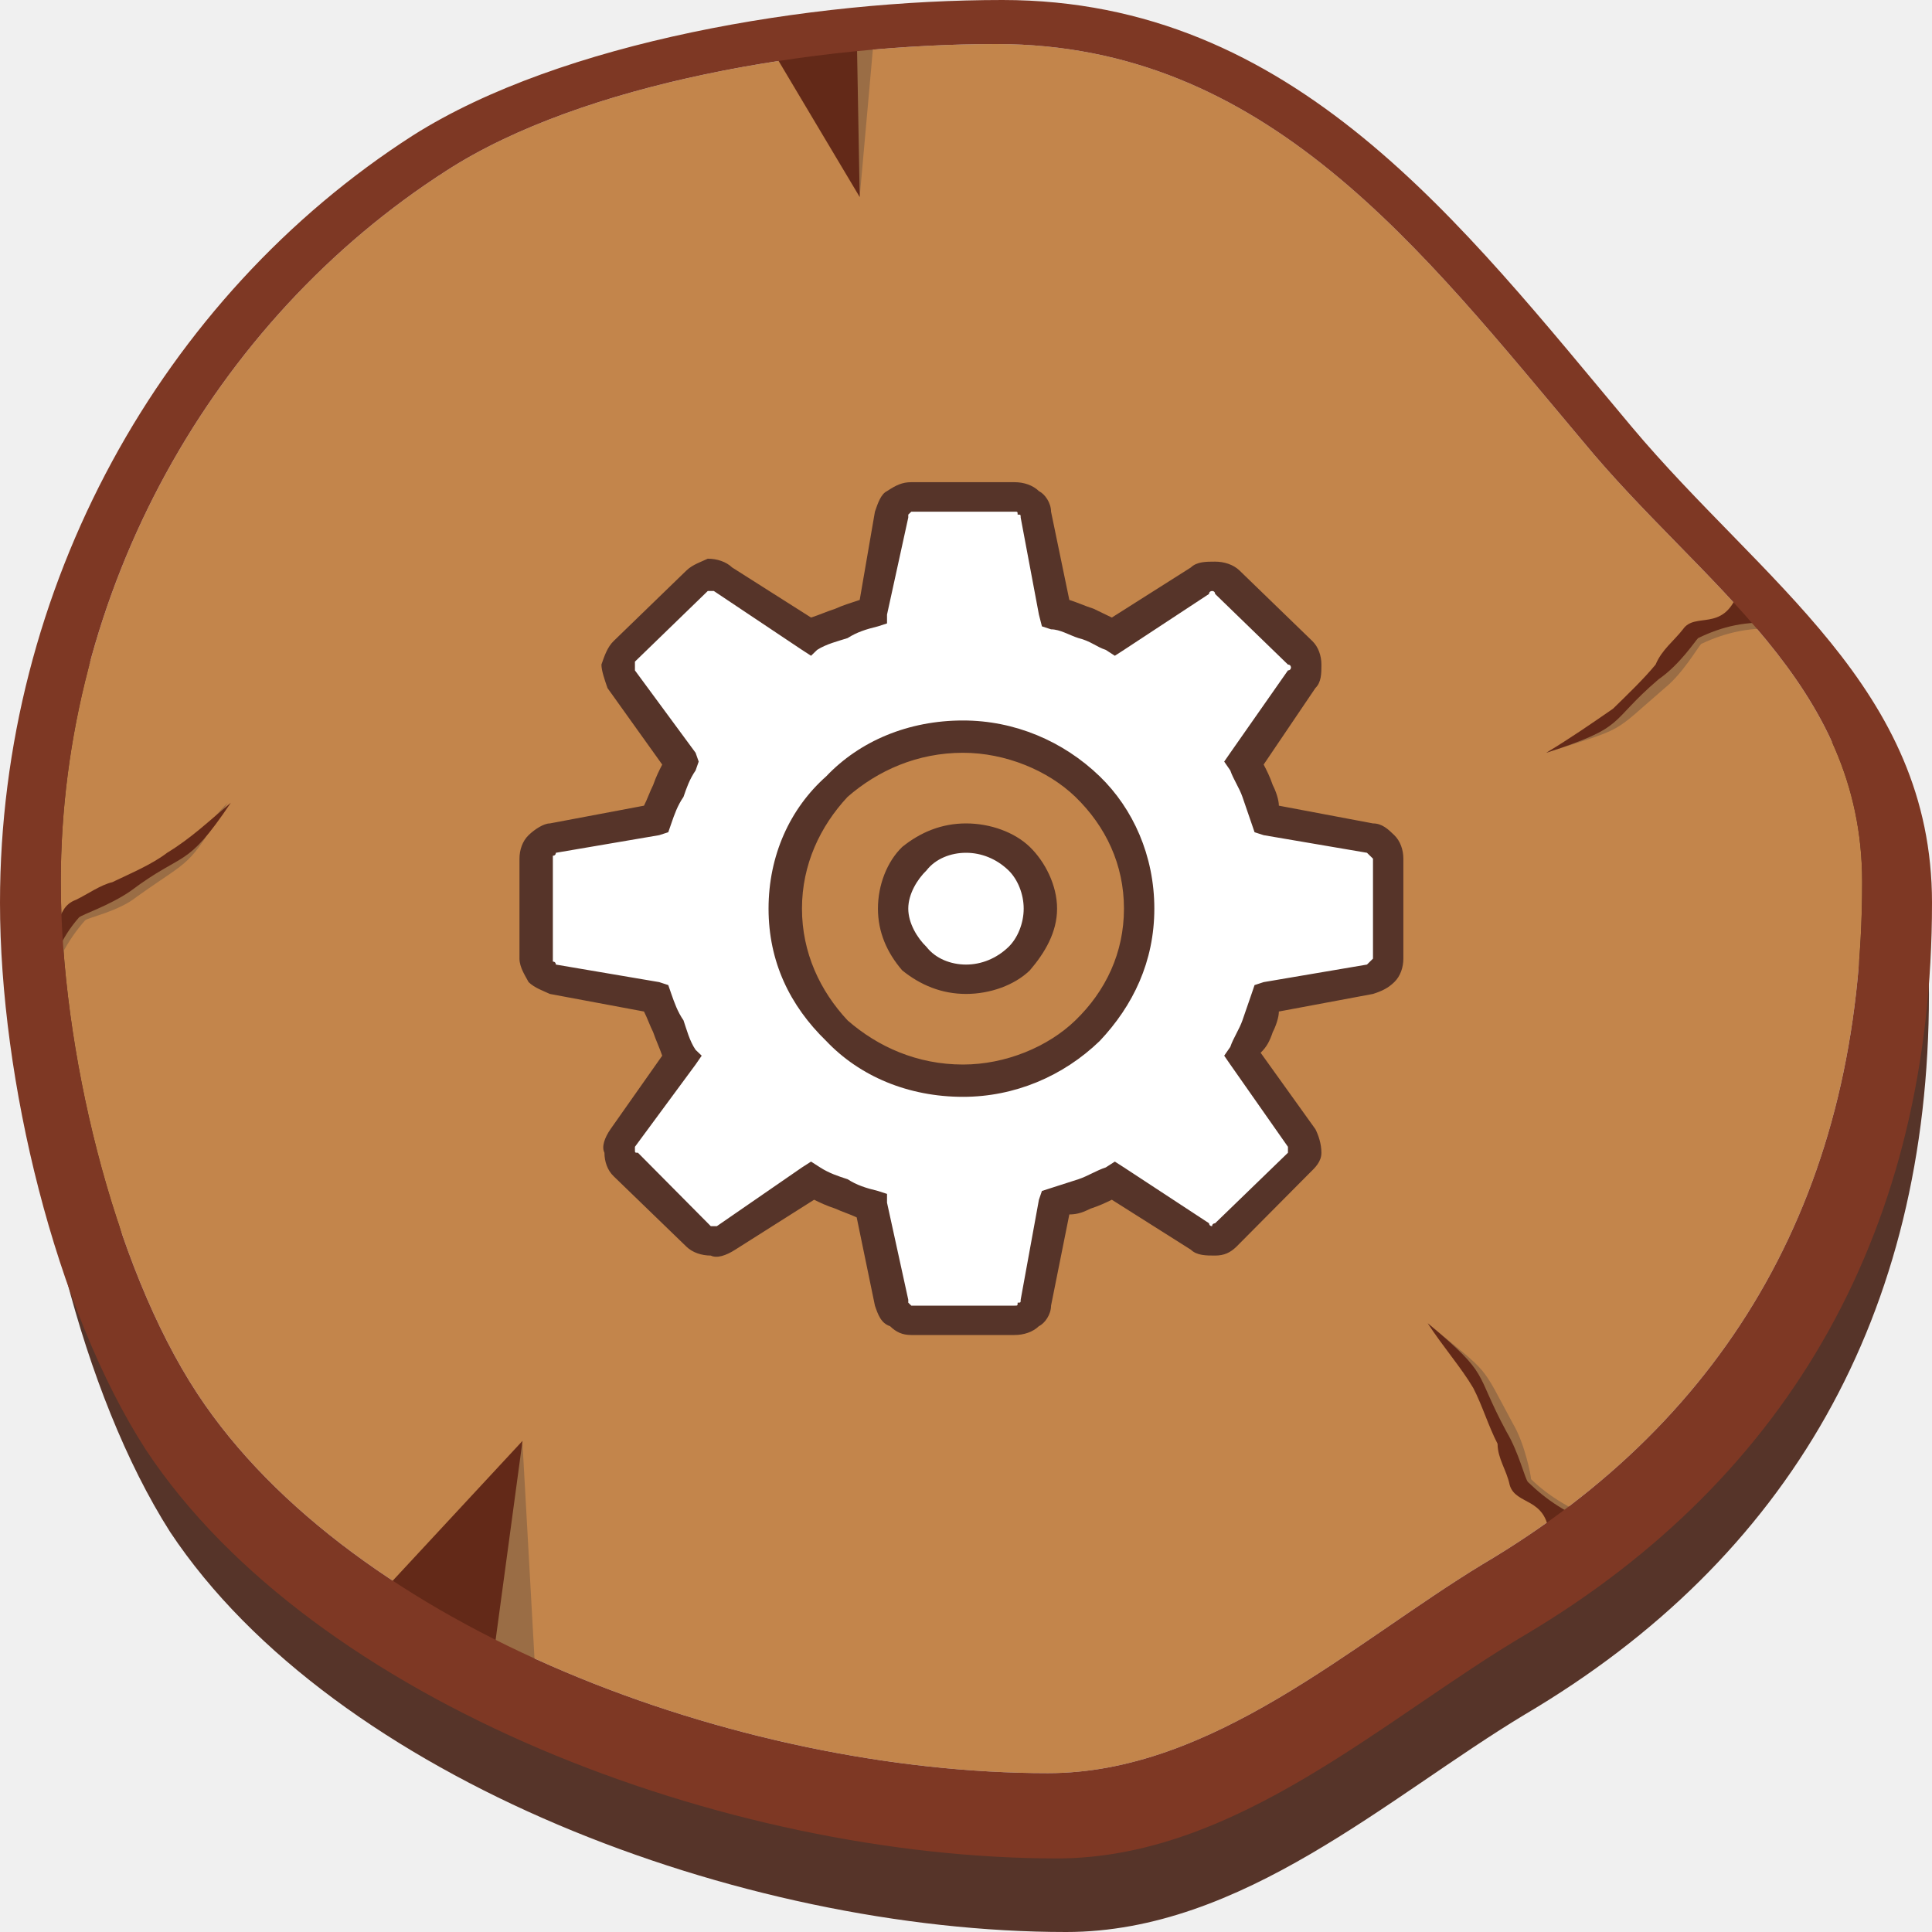
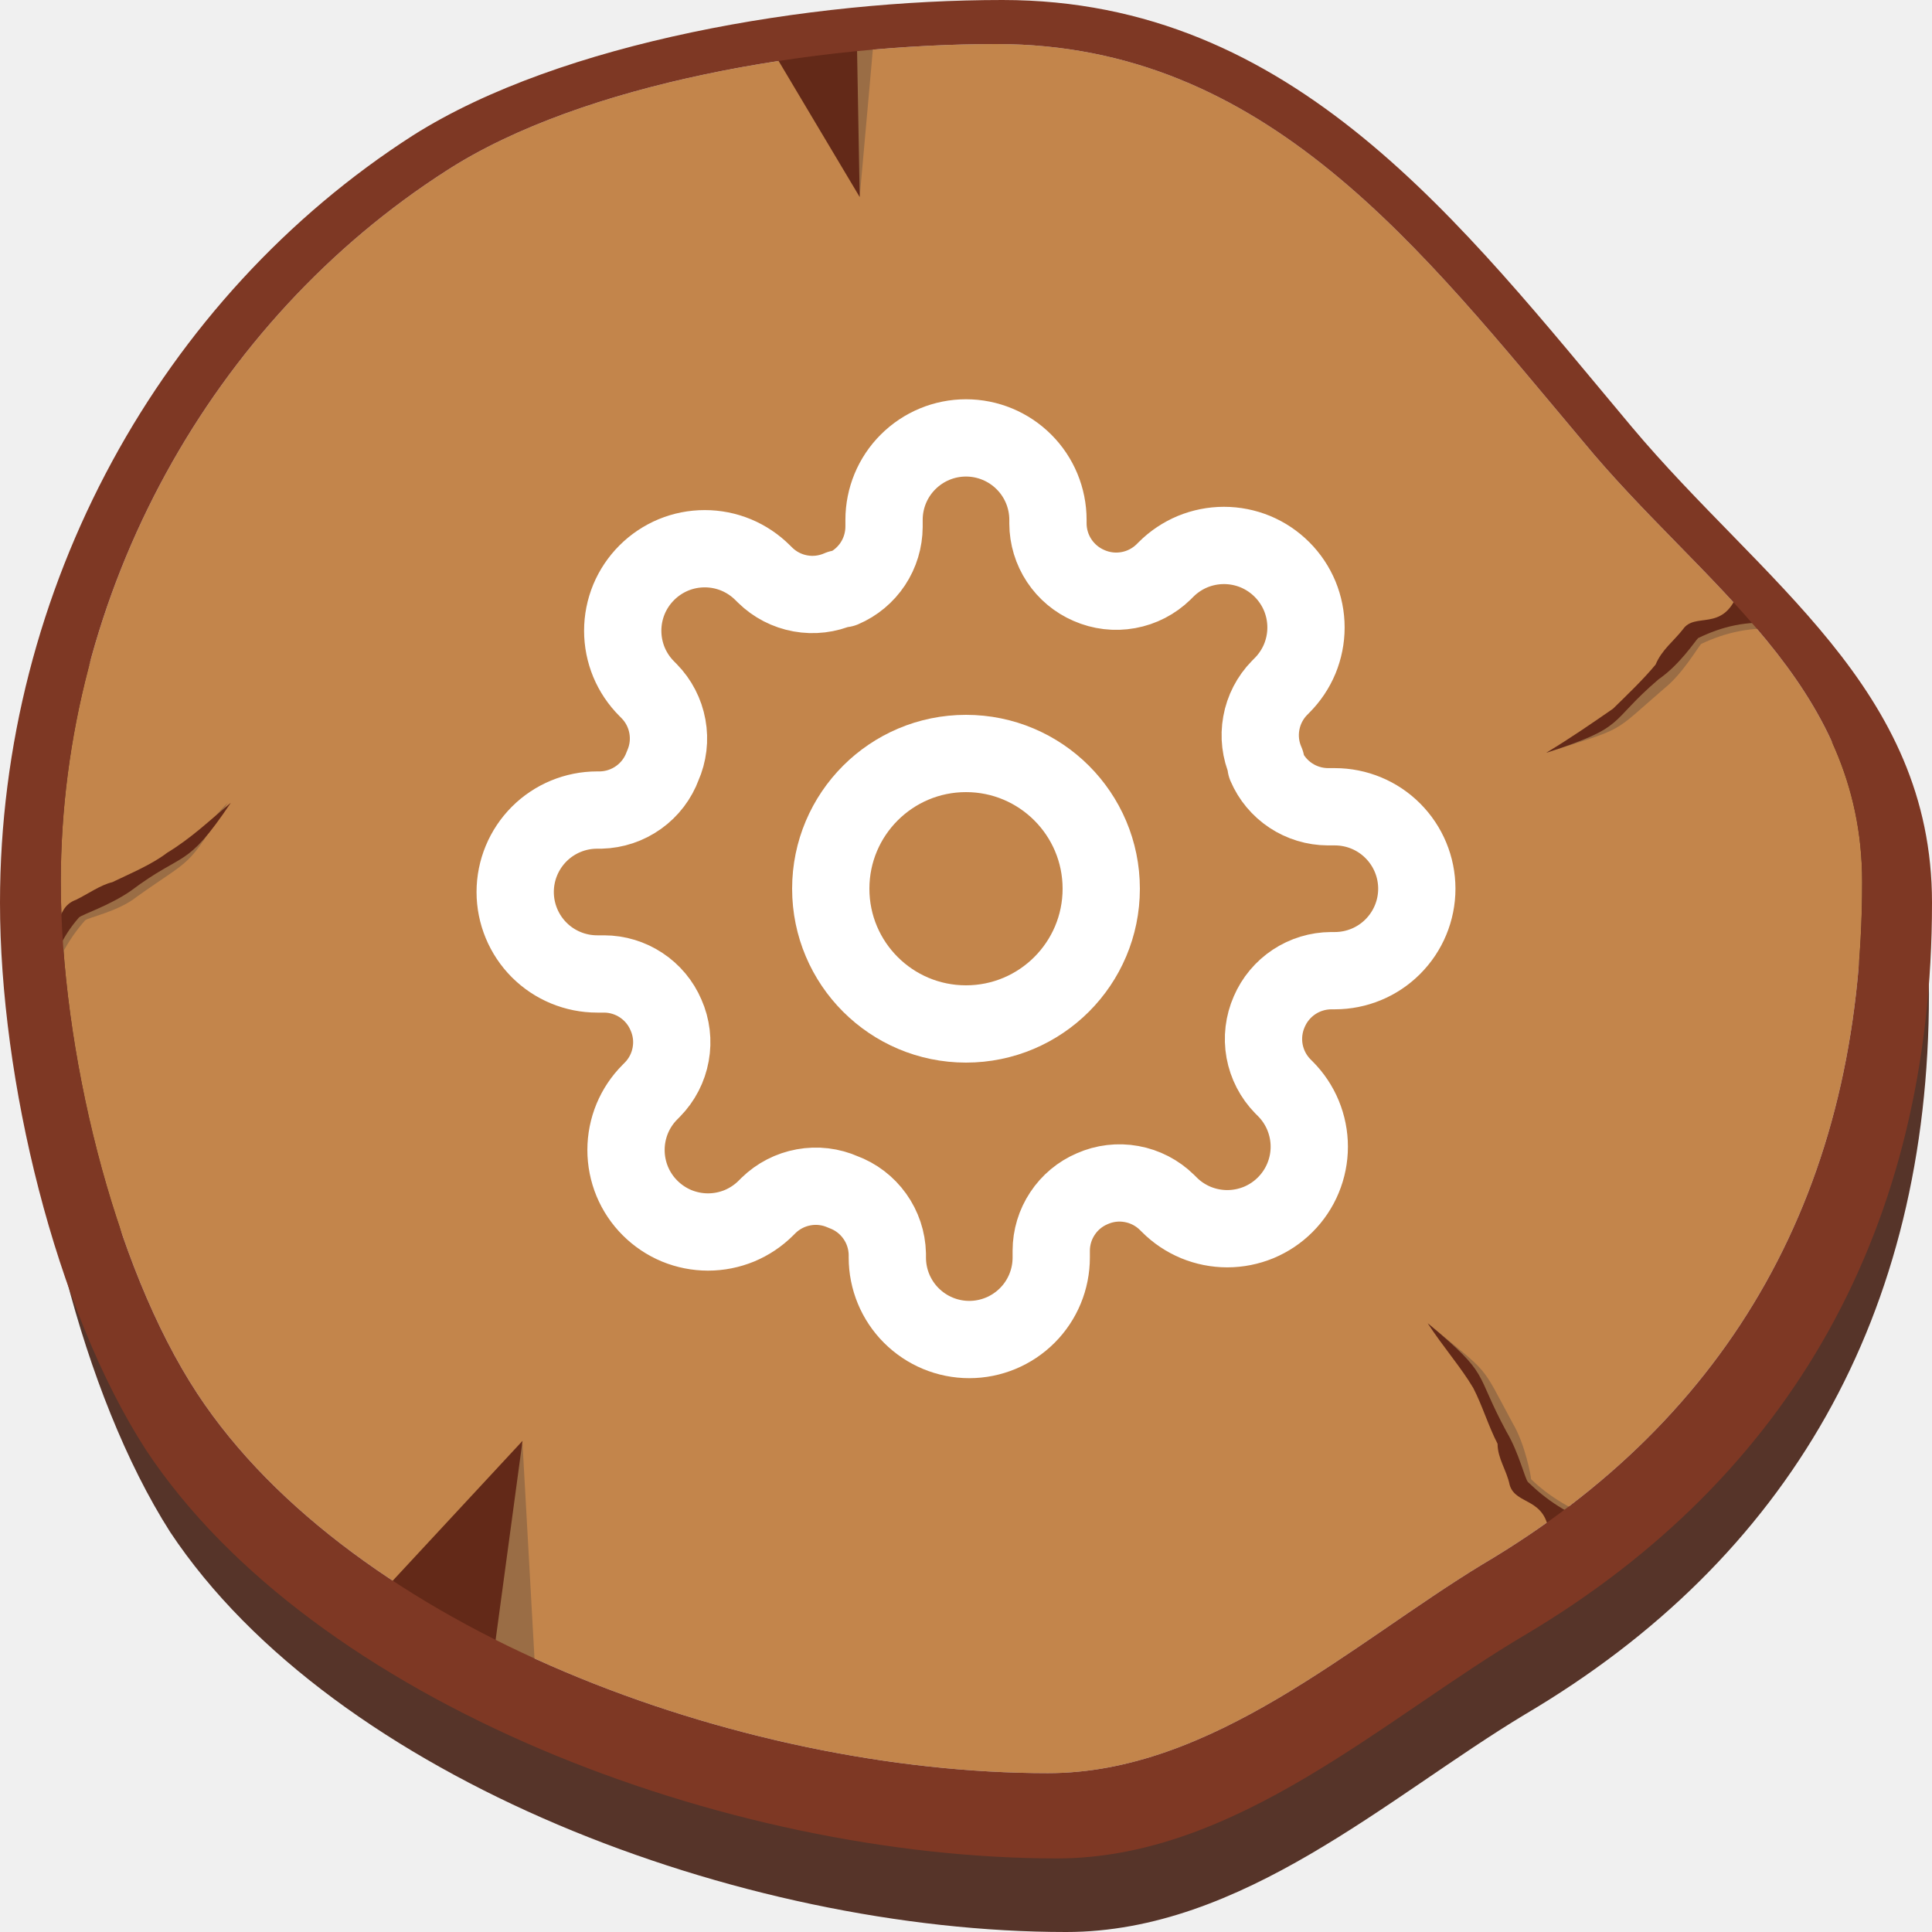
<svg xmlns="http://www.w3.org/2000/svg" width="50" height="50" viewBox="0 0 50 50" fill="none">
  <path fill-rule="evenodd" clip-rule="evenodd" d="M26.022 3.88C32.939 3.88 36.871 9.131 40.96 13.926C44.025 17.655 48.113 20.091 48.113 25.19C48.113 32.953 44.731 38.812 38.443 42.618C35.063 44.597 31.526 47.869 27.357 47.869C19.497 47.869 9.669 44.217 5.739 38.204C3.537 34.93 2.28 29.451 2.28 25.19C2.28 17.807 6.053 10.883 12.027 7.079C15.565 4.795 21.461 3.88 26.022 3.88ZM26.179 2.74C33.649 2.74 37.893 8.37 42.218 13.623C45.52 17.503 49.921 20.242 49.921 25.723C49.921 34.017 46.306 40.334 39.467 44.368C35.927 46.498 32.154 50 27.593 50C19.183 50 8.648 46.042 4.404 39.649C2.123 36.073 0.707 30.213 0.707 25.723C0.707 17.731 4.796 10.35 11.164 6.24C14.937 3.804 21.305 2.74 26.179 2.74Z" fill="#563429" />
  <path fill-rule="evenodd" clip-rule="evenodd" d="M25.786 1.14C32.783 1.14 36.793 6.468 40.96 11.415C44.025 15.143 48.193 17.655 48.193 22.83C48.193 30.746 44.811 36.681 38.364 40.486C34.984 42.541 31.369 45.889 27.121 45.889C19.105 45.889 9.119 42.161 5.111 36.073C2.908 32.726 1.573 27.094 1.573 22.83C1.573 15.295 5.503 8.295 11.557 4.415C15.094 2.131 21.147 1.14 25.786 1.14Z" fill="#C3854B" />
  <path fill-rule="evenodd" clip-rule="evenodd" d="M40.016 19.482C40.645 19.102 41.351 18.874 41.823 18.417C42.295 18.111 42.611 17.655 42.925 17.274C43.083 16.971 43.396 16.743 43.632 16.439C43.947 15.982 44.653 16.514 45.046 15.526C45.363 15.755 45.756 15.982 46.07 16.287C45.363 16.21 44.653 16.363 44.025 16.666C43.947 16.743 43.554 17.427 43.083 17.807C41.667 19.026 42.136 18.798 40.016 19.482Z" fill="#9A6D45" />
  <path fill-rule="evenodd" clip-rule="evenodd" d="M40.016 19.482C40.645 19.102 41.195 18.722 41.745 18.341C42.136 17.959 42.533 17.579 42.847 17.199C43.004 16.819 43.318 16.59 43.554 16.287C43.868 15.83 44.575 16.363 44.968 15.371C45.284 15.679 45.599 15.906 45.99 16.134C45.203 16.058 44.575 16.21 43.947 16.514C43.868 16.59 43.476 17.199 42.925 17.579C41.588 18.722 42.136 18.798 40.016 19.482Z" fill="#632918" />
  <path fill-rule="evenodd" clip-rule="evenodd" d="M5.896 20.775C5.424 21.234 5.033 21.842 4.483 22.222C4.008 22.526 3.537 22.755 3.066 22.982C2.673 23.059 2.358 23.287 2.045 23.439C1.495 23.59 1.809 24.43 0.785 24.582C0.942 24.963 1.1 25.342 1.259 25.647C1.417 24.963 1.73 24.354 2.202 23.819C2.28 23.743 3.066 23.59 3.537 23.21C5.033 22.146 4.796 22.526 5.896 20.775Z" fill="#9A6D45" />
  <path fill-rule="evenodd" clip-rule="evenodd" d="M5.974 20.775C5.424 21.234 4.953 21.689 4.325 22.07C3.929 22.374 3.38 22.602 2.908 22.83C2.594 22.906 2.28 23.134 1.967 23.287C1.338 23.515 1.73 24.277 0.707 24.43C0.863 24.809 1.02 25.19 1.181 25.57C1.338 24.886 1.573 24.277 2.045 23.743C2.123 23.667 2.83 23.439 3.38 23.059C4.796 21.995 4.796 22.526 5.974 20.775Z" fill="#632918" />
  <path fill-rule="evenodd" clip-rule="evenodd" d="M13.523 37.365L13.837 42.997L11.085 41.553L13.523 37.365Z" fill="#9A6D45" />
  <path fill-rule="evenodd" clip-rule="evenodd" d="M13.523 37.289L12.813 42.541L10.063 41.017L13.523 37.289Z" fill="#632918" />
  <path fill-rule="evenodd" clip-rule="evenodd" d="M22.249 5.099L22.643 0.684L20.362 1.14L21.539 3.12L22.249 5.099Z" fill="#9A6D45" />
  <path fill-rule="evenodd" clip-rule="evenodd" d="M22.249 5.099L22.171 0.76L19.89 1.14L21.069 3.12L22.249 5.099Z" fill="#632918" />
  <path fill-rule="evenodd" clip-rule="evenodd" d="M36.95 34.246C37.343 34.854 37.892 35.234 38.286 35.845C38.521 36.301 38.678 36.834 38.835 37.289C38.914 37.67 39.071 37.974 39.228 38.356C39.387 38.889 40.172 38.661 40.253 39.649C40.644 39.573 41.038 39.421 41.429 39.345C40.722 39.117 40.094 38.736 39.624 38.281C39.624 38.204 39.467 37.365 39.149 36.834C38.286 35.234 38.6 35.617 36.95 34.246Z" fill="#9A6D45" />
  <path fill-rule="evenodd" clip-rule="evenodd" d="M36.95 34.246C37.343 34.854 37.814 35.389 38.128 35.921C38.364 36.378 38.521 36.909 38.757 37.365C38.757 37.746 38.993 38.049 39.071 38.433C39.228 38.965 40.016 38.736 40.094 39.726C40.488 39.649 40.881 39.497 41.273 39.421C40.566 39.193 40.016 38.812 39.545 38.356C39.467 38.281 39.309 37.594 38.993 37.062C38.128 35.464 38.6 35.617 36.95 34.246Z" fill="#632918" />
  <path fill-rule="evenodd" clip-rule="evenodd" d="M25.786 1.14C32.782 1.14 36.793 6.468 40.96 11.415C44.025 15.143 48.193 17.655 48.193 22.83C48.193 30.746 44.811 36.681 38.364 40.486C34.984 42.541 31.369 45.889 27.121 45.889C19.105 45.889 9.119 42.161 5.111 36.073C2.908 32.726 1.573 27.094 1.573 22.83C1.573 15.295 5.503 8.295 11.557 4.415C15.094 2.131 21.147 1.14 25.786 1.14ZM25.944 1.96361e-05C33.491 1.97998e-05 37.814 5.783 42.218 11.034C45.599 15.067 50 17.807 50 23.363C50 31.733 46.384 38.204 39.467 42.313C35.849 44.444 31.996 48.096 27.357 48.096C18.791 48.096 8.098 44.065 3.773 37.517C1.417 33.866 -4.99262e-07 27.93 -6.12318e-07 23.363C-8.13938e-07 15.219 4.167 7.686 10.692 3.501C14.544 1.064 20.99 1.95287e-05 25.944 1.96361e-05Z" fill="#7E3824" />
-   <path fill-rule="evenodd" clip-rule="evenodd" d="M24.923 27.93C27.436 27.93 29.48 25.95 29.48 23.515C29.48 21.078 27.436 19.101 24.923 19.101C22.328 19.101 20.282 21.078 20.282 23.515C20.282 25.95 22.328 27.93 24.923 27.93ZM14.308 21.689L16.982 21.234C17.138 20.699 17.374 20.167 17.61 19.71L16.118 17.579C15.96 17.35 15.96 17.047 16.118 16.894L18.082 15.067C18.238 14.839 18.552 14.839 18.709 14.992L20.99 16.439C21.461 16.21 22.014 15.982 22.563 15.83L23.034 13.318C23.113 13.015 23.349 12.862 23.584 12.862L26.258 12.862C26.572 12.862 26.807 13.015 26.807 13.318L27.357 15.83C27.831 16.058 28.38 16.21 28.852 16.514L31.054 14.992C31.29 14.839 31.604 14.916 31.762 15.067L33.649 16.894C33.806 17.047 33.885 17.35 33.728 17.579L32.154 19.71C32.468 20.242 32.625 20.699 32.782 21.234L35.455 21.689C35.691 21.765 35.927 21.995 35.927 22.222L35.927 24.809C35.927 25.038 35.691 25.266 35.455 25.342L32.782 25.798C32.625 26.331 32.468 26.863 32.154 27.321L33.649 29.451C33.806 29.679 33.806 29.909 33.649 30.138L31.762 31.963C31.526 32.114 31.211 32.114 31.054 32.038L28.852 30.518C28.38 30.822 27.831 30.973 27.357 31.125L26.807 33.713C26.807 33.941 26.572 34.17 26.258 34.17L23.584 34.17C23.349 34.17 23.113 33.941 23.034 33.713L22.563 31.202C22.014 31.049 21.461 30.822 20.99 30.593L18.791 32.038C18.552 32.19 18.238 32.19 18.082 31.963L16.197 30.138C16.039 29.985 15.96 29.679 16.118 29.451L17.61 27.321C17.374 26.863 17.138 26.331 16.982 25.798L14.308 25.342C14.072 25.266 13.915 25.038 13.915 24.809L13.915 22.222C13.915 21.995 14.072 21.765 14.308 21.689ZM23.113 23.515C23.113 22.526 23.978 21.689 25.001 21.689C26.1 21.689 26.886 22.526 26.886 23.515C26.886 24.506 26.1 25.342 25.001 25.342C23.978 25.342 23.113 24.506 23.113 23.515Z" fill="white" />
-   <path d="M28.46 26.941C27.514 27.854 26.258 28.386 24.923 28.386C23.506 28.386 22.249 27.854 21.383 26.941C20.44 26.026 19.89 24.886 19.89 23.515C19.89 22.146 20.44 20.927 21.383 20.091C22.249 19.178 23.506 18.646 24.923 18.646C26.258 18.646 27.514 19.178 28.46 20.091C29.324 20.927 29.874 22.146 29.874 23.515C29.874 24.886 29.324 26.026 28.46 26.941ZM24.923 27.55C26.022 27.55 27.122 27.094 27.831 26.407C28.617 25.647 29.088 24.657 29.088 23.515C29.088 22.374 28.617 21.386 27.831 20.623C27.122 19.939 26.022 19.482 24.923 19.482C23.741 19.482 22.721 19.939 21.935 20.623C21.225 21.386 20.755 22.374 20.755 23.515C20.755 24.657 21.225 25.647 21.935 26.407C22.721 27.094 23.741 27.55 24.923 27.55ZM17.06 21.614L14.386 22.07C14.386 22.07 14.387 22.146 14.308 22.146L14.308 22.222L14.308 24.809L14.308 24.886C14.387 24.886 14.386 24.963 14.386 24.963L17.06 25.417L17.295 25.494L17.374 25.723C17.454 25.95 17.532 26.178 17.689 26.407C17.767 26.634 17.845 26.941 18.002 27.17L18.16 27.321L18.002 27.55L16.432 29.679C16.432 29.757 16.432 29.757 16.432 29.757C16.432 29.833 16.432 29.833 16.51 29.833L18.395 31.733C18.395 31.733 18.395 31.733 18.474 31.733L18.552 31.733L20.755 30.213L20.99 30.062L21.225 30.213C21.461 30.365 21.699 30.441 21.935 30.518C22.171 30.67 22.406 30.746 22.721 30.822L22.956 30.898L22.956 31.125L23.506 33.637C23.506 33.713 23.506 33.713 23.506 33.713C23.585 33.79 23.585 33.79 23.585 33.79L26.258 33.79C26.336 33.79 26.336 33.79 26.336 33.713C26.415 33.713 26.415 33.713 26.415 33.637L26.887 31.049L26.965 30.822L27.201 30.746C27.436 30.67 27.674 30.593 27.911 30.518C28.145 30.441 28.38 30.289 28.617 30.213L28.852 30.062L29.088 30.213L31.29 31.658C31.29 31.658 31.29 31.733 31.369 31.733C31.369 31.658 31.447 31.658 31.447 31.658L33.332 29.833L33.332 29.757L33.332 29.679L31.84 27.55L31.682 27.321L31.84 27.094C31.918 26.863 32.076 26.634 32.154 26.407C32.233 26.178 32.311 25.95 32.39 25.723L32.468 25.494L32.703 25.417L35.377 24.963L35.455 24.886L35.533 24.809L35.533 22.222L35.455 22.146L35.377 22.07L32.703 21.614L32.468 21.538L32.39 21.31C32.311 21.078 32.233 20.851 32.154 20.623C32.076 20.394 31.918 20.167 31.84 19.939L31.682 19.71L31.84 19.482L33.332 17.35C33.41 17.35 33.41 17.274 33.41 17.274C33.41 17.274 33.41 17.199 33.332 17.199L31.447 15.371C31.447 15.371 31.447 15.295 31.369 15.295C31.369 15.295 31.29 15.295 31.29 15.371L29.088 16.819L28.852 16.971L28.617 16.819C28.38 16.743 28.224 16.59 27.911 16.514C27.674 16.439 27.436 16.287 27.201 16.287L26.965 16.21L26.887 15.906L26.415 13.394C26.415 13.318 26.415 13.318 26.336 13.318C26.336 13.242 26.336 13.242 26.258 13.242L23.585 13.242C23.585 13.242 23.585 13.242 23.506 13.318C23.506 13.318 23.506 13.318 23.506 13.394L22.956 15.906L22.956 16.134L22.721 16.21C22.406 16.287 22.171 16.363 21.935 16.514C21.699 16.59 21.383 16.666 21.147 16.819L20.99 16.971L20.755 16.819L18.474 15.295C18.474 15.295 18.474 15.295 18.395 15.295C18.395 15.295 18.395 15.295 18.317 15.295L16.432 17.123C16.432 17.199 16.432 17.199 16.432 17.274C16.432 17.274 16.432 17.274 16.432 17.35L18.002 19.482L18.082 19.71L18.002 19.939C17.845 20.167 17.767 20.394 17.689 20.623C17.532 20.851 17.454 21.078 17.374 21.31L17.295 21.538L17.06 21.614ZM14.23 21.31L16.666 20.851C16.746 20.699 16.825 20.47 16.903 20.318C16.982 20.091 17.06 19.939 17.138 19.787L15.722 17.807C15.643 17.579 15.565 17.35 15.565 17.199C15.643 16.971 15.722 16.743 15.881 16.59L17.767 14.762C17.923 14.611 18.16 14.535 18.317 14.459C18.552 14.459 18.791 14.535 18.948 14.686L20.99 15.982C21.225 15.906 21.383 15.83 21.618 15.754C21.777 15.679 22.014 15.602 22.249 15.526L22.643 13.242C22.721 13.015 22.799 12.786 22.956 12.71C23.191 12.555 23.35 12.479 23.585 12.479L26.258 12.479C26.493 12.479 26.729 12.555 26.887 12.71C27.043 12.786 27.201 13.015 27.201 13.242L27.674 15.526C27.911 15.602 28.067 15.679 28.302 15.754C28.46 15.83 28.617 15.906 28.774 15.982L30.819 14.686C30.976 14.535 31.212 14.535 31.447 14.535C31.682 14.535 31.918 14.611 32.076 14.762L33.963 16.59C34.12 16.743 34.198 16.971 34.198 17.199C34.198 17.427 34.198 17.655 34.042 17.807L32.703 19.787C32.783 19.939 32.861 20.091 32.939 20.318C33.018 20.47 33.097 20.699 33.097 20.851L35.533 21.31C35.77 21.31 35.927 21.462 36.084 21.614C36.24 21.765 36.319 21.995 36.319 22.222L36.319 24.809C36.319 25.038 36.24 25.266 36.084 25.417C35.927 25.57 35.77 25.647 35.533 25.723L33.097 26.178C33.097 26.331 33.018 26.558 32.939 26.71C32.861 26.941 32.783 27.094 32.625 27.245L34.042 29.222C34.12 29.375 34.198 29.602 34.198 29.833C34.198 30.062 34.042 30.213 33.885 30.365L31.997 32.266C31.84 32.417 31.682 32.494 31.447 32.494C31.212 32.494 30.976 32.494 30.819 32.342L28.774 31.049C28.617 31.125 28.46 31.202 28.224 31.279C28.067 31.354 27.911 31.43 27.674 31.43L27.201 33.79C27.201 34.017 27.043 34.246 26.887 34.321C26.729 34.474 26.493 34.55 26.258 34.55L23.585 34.55C23.35 34.55 23.191 34.474 23.034 34.321C22.799 34.246 22.721 34.017 22.643 33.79L22.171 31.506C22.014 31.43 21.777 31.354 21.618 31.279C21.383 31.202 21.225 31.125 21.069 31.049L19.027 32.342C18.791 32.494 18.552 32.573 18.395 32.494C18.16 32.494 17.923 32.417 17.767 32.266L15.881 30.441C15.722 30.289 15.643 30.062 15.643 29.833C15.565 29.679 15.643 29.451 15.8 29.222L17.138 27.321C17.06 27.094 16.982 26.941 16.903 26.71C16.825 26.558 16.746 26.331 16.666 26.178L14.23 25.723C14.072 25.647 13.837 25.57 13.68 25.417C13.601 25.266 13.444 25.038 13.444 24.809L13.444 22.222C13.444 21.995 13.523 21.765 13.68 21.614C13.837 21.462 14.072 21.31 14.23 21.31ZM23.978 22.526C23.741 22.755 23.506 23.135 23.506 23.515C23.506 23.895 23.741 24.277 23.978 24.506C24.213 24.809 24.607 24.963 25.001 24.963C25.394 24.963 25.786 24.809 26.101 24.506C26.336 24.277 26.493 23.895 26.493 23.515C26.493 23.135 26.336 22.755 26.101 22.526C25.786 22.222 25.394 22.07 25.001 22.07C24.607 22.07 24.213 22.222 23.978 22.526ZM22.721 23.515C22.721 22.906 22.956 22.298 23.35 21.918C23.82 21.538 24.37 21.31 25.001 21.31C25.63 21.31 26.258 21.538 26.651 21.918C27.043 22.298 27.357 22.906 27.357 23.515C27.357 24.126 27.043 24.657 26.651 25.114C26.258 25.494 25.63 25.723 25.001 25.723C24.37 25.723 23.82 25.494 23.35 25.114C22.956 24.657 22.721 24.126 22.721 23.515Z" fill="#563429" />
+   <path d="M25 26.5C26.933 26.5 28.5 24.933 28.5 23C28.5 21.067 26.933 19.5 25 19.5C23.067 19.5 21.5 21.067 21.5 23C21.5 24.933 23.067 26.5 25 26.5Z" stroke="white" stroke-width="2" stroke-linecap="round" stroke-linejoin="round" />
+   <path d="M32.848 26.182C32.707 26.502 32.665 26.857 32.727 27.201C32.79 27.545 32.954 27.862 33.198 28.112L33.262 28.176C33.459 28.373 33.616 28.607 33.722 28.864C33.829 29.122 33.884 29.398 33.884 29.677C33.884 29.955 33.829 30.231 33.722 30.489C33.616 30.746 33.459 30.98 33.262 31.177C33.065 31.375 32.831 31.531 32.574 31.638C32.316 31.744 32.04 31.799 31.761 31.799C31.483 31.799 31.206 31.744 30.949 31.638C30.692 31.531 30.457 31.375 30.261 31.177L30.197 31.114C29.947 30.869 29.629 30.705 29.285 30.643C28.941 30.58 28.587 30.622 28.267 30.764C27.953 30.898 27.685 31.121 27.497 31.406C27.308 31.69 27.207 32.024 27.206 32.365V32.545C27.206 33.108 26.983 33.648 26.585 34.045C26.187 34.443 25.647 34.667 25.085 34.667C24.522 34.667 23.983 34.443 23.585 34.045C23.187 33.648 22.964 33.108 22.964 32.545V32.45C22.955 32.099 22.842 31.759 22.637 31.473C22.433 31.187 22.148 30.97 21.818 30.849C21.498 30.707 21.143 30.665 20.799 30.728C20.455 30.79 20.138 30.954 19.888 31.198L19.824 31.262C19.627 31.459 19.393 31.616 19.136 31.723C18.878 31.829 18.602 31.884 18.323 31.884C18.045 31.884 17.769 31.829 17.511 31.723C17.254 31.616 17.02 31.459 16.823 31.262C16.625 31.065 16.469 30.831 16.362 30.574C16.256 30.316 16.201 30.04 16.201 29.761C16.201 29.483 16.256 29.207 16.362 28.949C16.469 28.692 16.625 28.458 16.823 28.261L16.886 28.197C17.131 27.947 17.295 27.63 17.357 27.285C17.42 26.941 17.378 26.587 17.236 26.267C17.102 25.953 16.879 25.685 16.594 25.497C16.309 25.308 15.976 25.207 15.635 25.206H15.454C14.892 25.206 14.352 24.983 13.954 24.585C13.557 24.187 13.333 23.647 13.333 23.085C13.333 22.522 13.557 21.983 13.954 21.585C14.352 21.187 14.892 20.964 15.454 20.964H15.55C15.901 20.955 16.241 20.842 16.527 20.637C16.813 20.433 17.03 20.148 17.151 19.818C17.293 19.498 17.335 19.143 17.272 18.799C17.21 18.455 17.046 18.138 16.801 17.888L16.738 17.824C16.541 17.627 16.384 17.393 16.277 17.136C16.171 16.878 16.116 16.602 16.116 16.323C16.116 16.045 16.171 15.769 16.277 15.511C16.384 15.254 16.541 15.02 16.738 14.823C16.935 14.626 17.169 14.469 17.426 14.362C17.684 14.255 17.96 14.201 18.239 14.201C18.517 14.201 18.793 14.255 19.051 14.362C19.308 14.469 19.542 14.626 19.739 14.823L19.803 14.886C20.053 15.131 20.37 15.295 20.714 15.357C21.058 15.42 21.413 15.377 21.733 15.236H21.818C22.132 15.102 22.399 14.879 22.588 14.594C22.776 14.31 22.877 13.976 22.879 13.635V13.454C22.879 12.892 23.102 12.352 23.5 11.955C23.898 11.557 24.437 11.333 25 11.333C25.562 11.333 26.102 11.557 26.5 11.955C26.898 12.352 27.121 12.892 27.121 13.454V13.55C27.122 13.891 27.224 14.225 27.412 14.509C27.601 14.794 27.868 15.017 28.182 15.152C28.502 15.293 28.857 15.335 29.201 15.272C29.545 15.21 29.862 15.046 30.112 14.802L30.176 14.738C30.373 14.541 30.607 14.384 30.864 14.277C31.122 14.171 31.398 14.116 31.676 14.116C31.955 14.116 32.231 14.171 32.489 14.277C32.746 14.384 32.98 14.541 33.177 14.738C33.374 14.935 33.531 15.169 33.638 15.426C33.744 15.684 33.799 15.96 33.799 16.239C33.799 16.517 33.744 16.793 33.638 17.051C33.531 17.308 33.374 17.542 33.177 17.739L33.114 17.803C32.869 18.053 32.705 18.37 32.643 18.715C32.58 19.059 32.622 19.413 32.764 19.733V19.818C32.898 20.132 33.121 20.399 33.406 20.588C33.69 20.776 34.024 20.877 34.365 20.879H34.545C35.108 20.879 35.648 21.102 36.045 21.5C36.443 21.898 36.667 22.437 36.667 23C36.667 23.563 36.443 24.102 36.045 24.5C35.648 24.898 35.108 25.121 34.545 25.121H34.45C34.109 25.123 33.775 25.224 33.491 25.412C33.206 25.601 32.983 25.868 32.848 26.182Z" stroke="white" stroke-width="2" stroke-linecap="round" stroke-linejoin="round" />
</svg>
